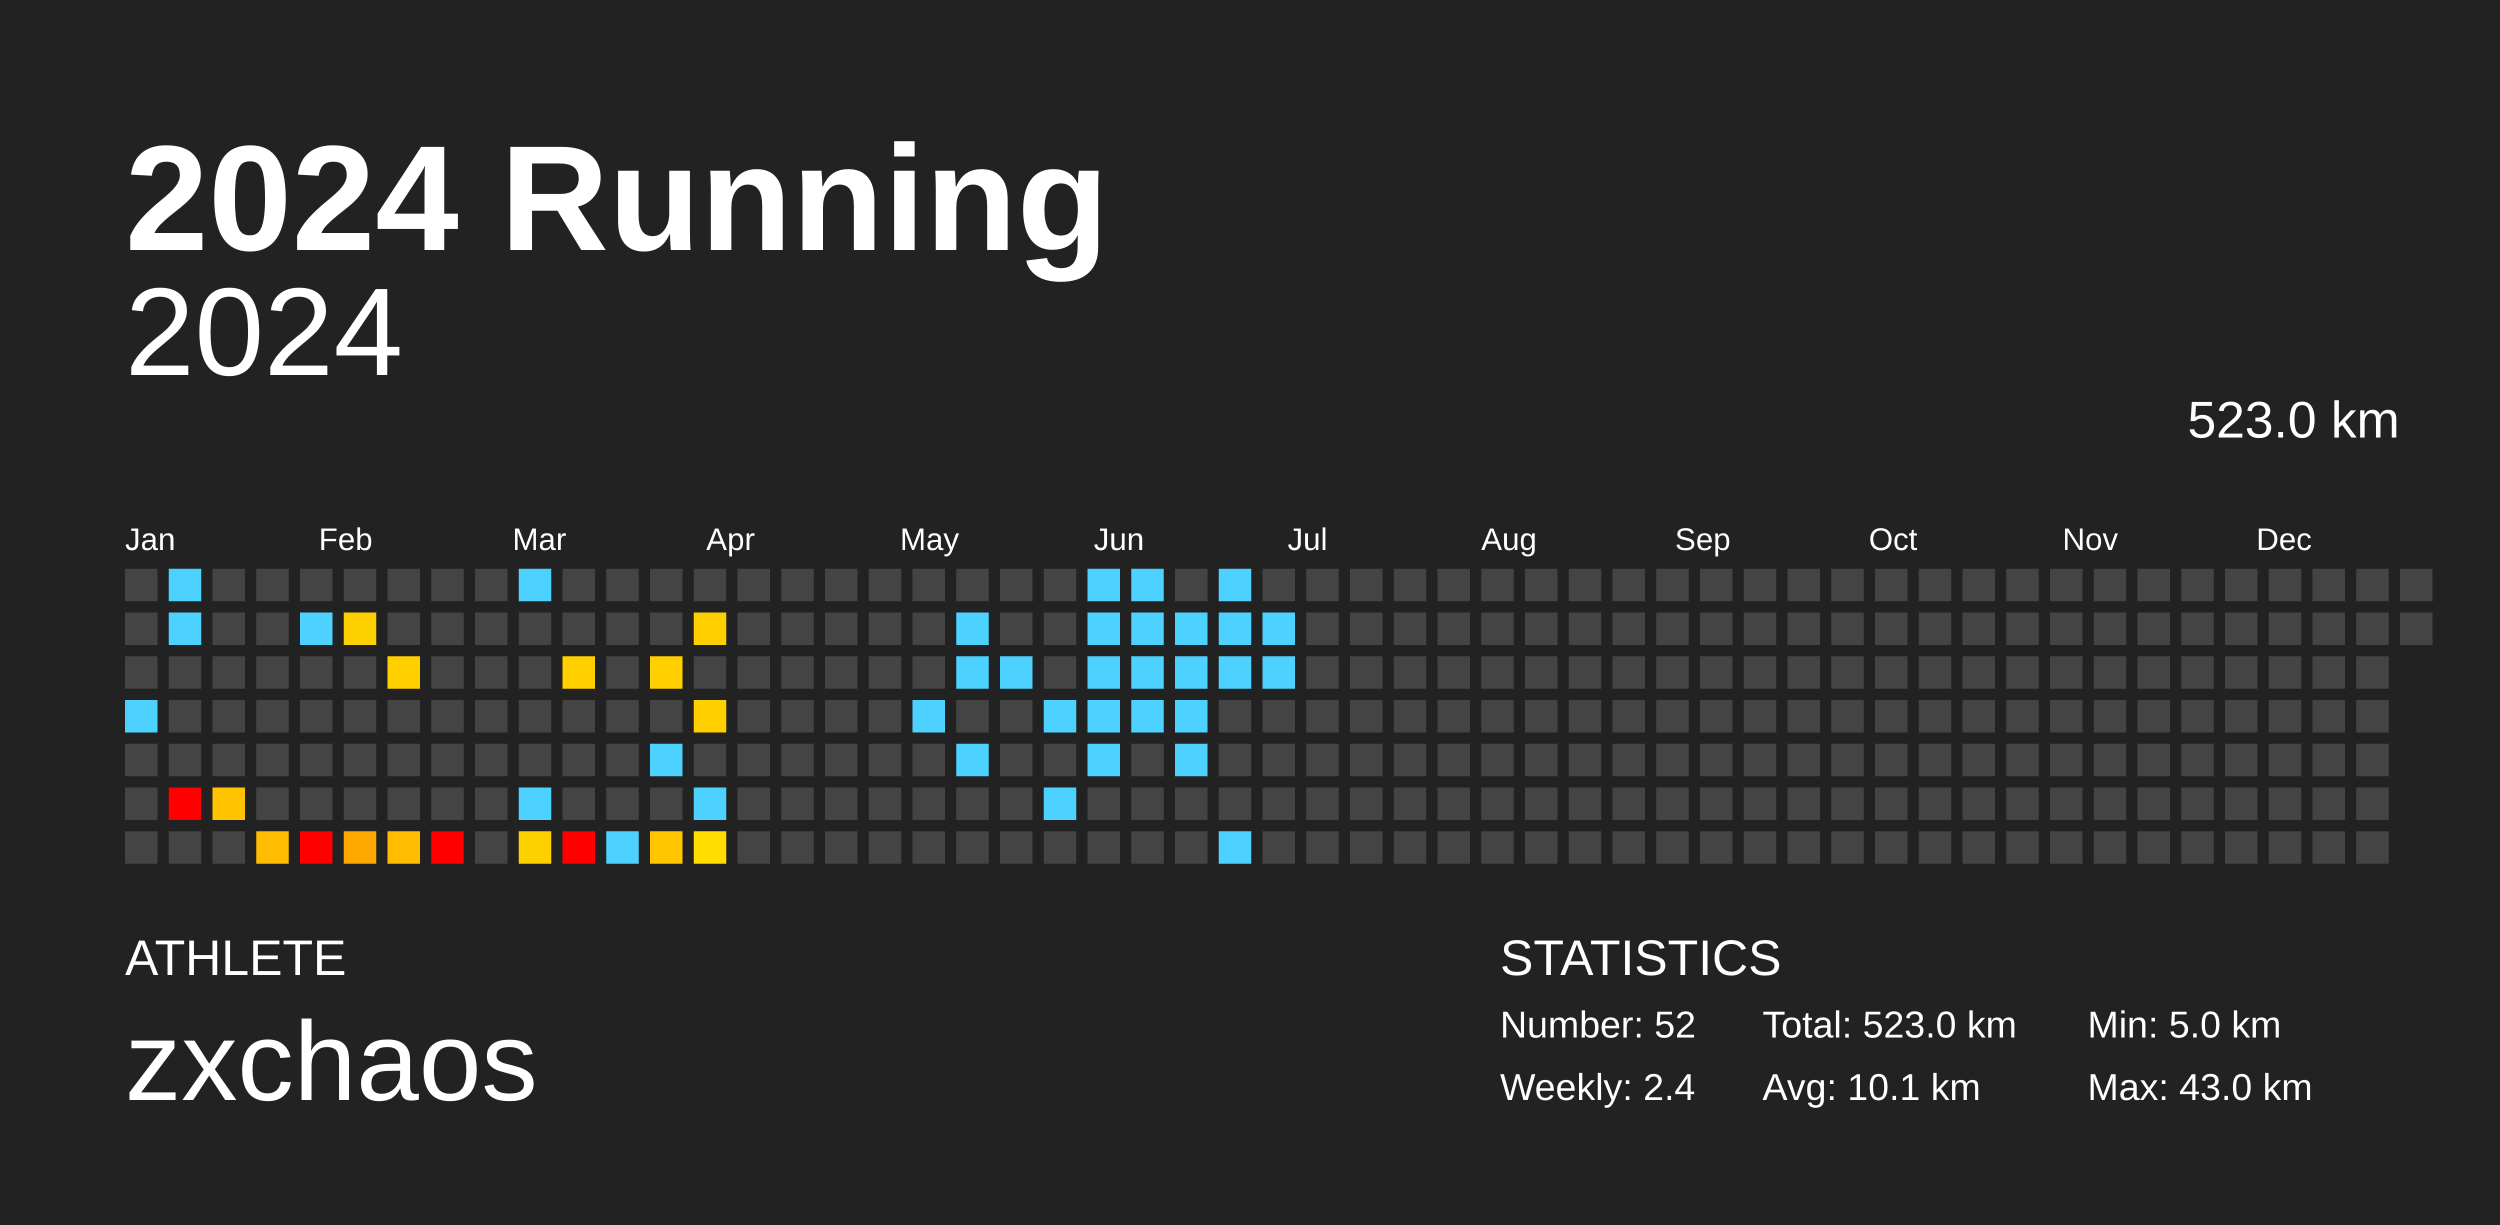
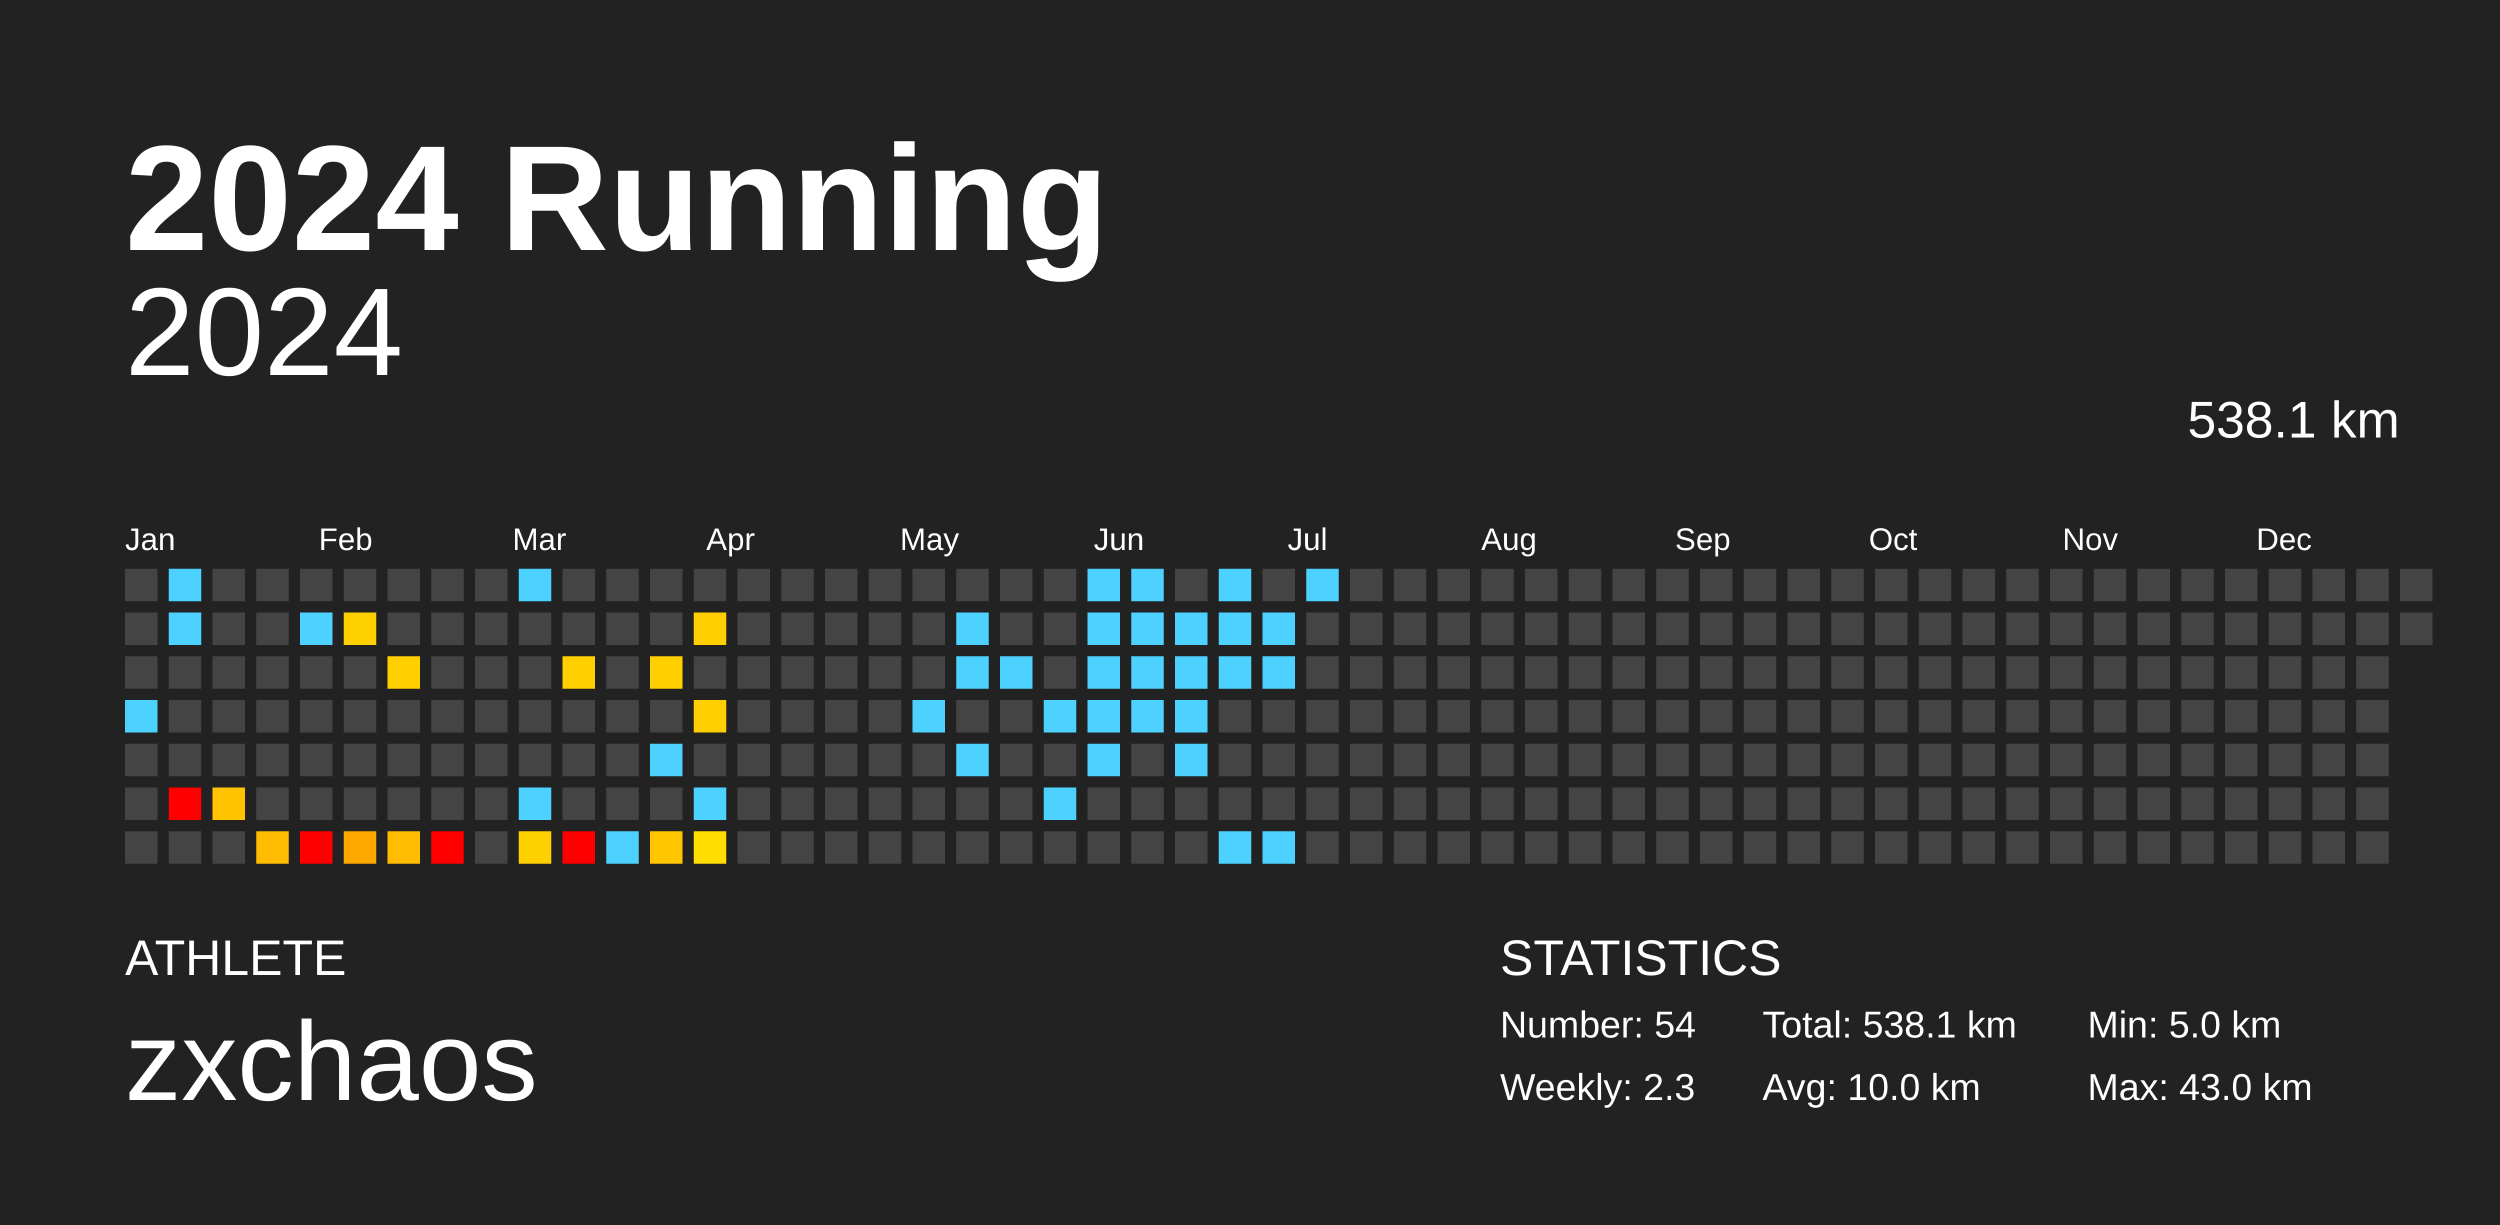
<svg xmlns="http://www.w3.org/2000/svg" baseProfile="full" height="98mm" version="1.1" viewBox="0,0,200,98" width="200mm">
  <defs />
  <rect fill="#222222" height="98" width="200" x="0" y="0" />
  <text fill="#FFFFFF" style="font-size:12px; font-family:Arial; font-weight:bold;" x="10" y="20">2024 Running</text>
  <text fill="#FFFFFF" style="font-size:4px; font-family:Arial" x="10" y="78">ATHLETE</text>
  <text fill="#FFFFFF" style="font-size:9px; font-family:Arial" x="10" y="88">zxchaos</text>
  <text fill="#FFFFFF" style="font-size:4px; font-family:Arial" x="120" y="78">STATISTICS</text>
-   <text fill="#FFFFFF" style="font-size:3px; font-family:Arial" x="120" y="83">Number: 52</text>
-   <text fill="#FFFFFF" style="font-size:3px; font-family:Arial" x="120" y="88">Weekly: 2.4</text>
-   <text fill="#FFFFFF" style="font-size:3px; font-family:Arial" x="141" y="83">Total: 523.0 km</text>
-   <text fill="#FFFFFF" style="font-size:3px; font-family:Arial" x="141" y="88">Avg: 10.1 km</text>
+   <text fill="#FFFFFF" style="font-size:3px; font-family:Arial" x="120" y="83">Number: 54</text>
+   <text fill="#FFFFFF" style="font-size:3px; font-family:Arial" x="120" y="88">Weekly: 2.3</text>
+   <text fill="#FFFFFF" style="font-size:3px; font-family:Arial" x="141" y="83">Total: 538.1 km</text>
+   <text fill="#FFFFFF" style="font-size:3px; font-family:Arial" x="141" y="88">Avg: 10.0 km</text>
  <text fill="#FFFFFF" style="font-size:3px; font-family:Arial" x="167" y="83">Min: 5.0 km</text>
  <text fill="#FFFFFF" style="font-size:3px; font-family:Arial" x="167" y="88">Max: 43.0 km</text>
  <text alignment-baseline="hanging" fill="#FFFFFF" style="font-size:10.0px; font-family:Arial;" x="10" y="30">2024</text>
-   <text alignment-baseline="hanging" fill="#FFFFFF" style="font-size:4.125px; font-family:Arial;" x="175" y="35">523.0 km</text>
+   <text alignment-baseline="hanging" fill="#FFFFFF" style="font-size:4.125px; font-family:Arial;" x="175" y="35">538.1 km</text>
  <text fill="#FFFFFF" style="font-size:2.5px; font-family:Arial" x="10.0" y="44">Jan</text>
  <text fill="#FFFFFF" style="font-size:2.5px; font-family:Arial" x="25.5" y="44">Feb</text>
  <text fill="#FFFFFF" style="font-size:2.5px; font-family:Arial" x="41.0" y="44">Mar</text>
  <text fill="#FFFFFF" style="font-size:2.5px; font-family:Arial" x="56.5" y="44">Apr</text>
  <text fill="#FFFFFF" style="font-size:2.5px; font-family:Arial" x="72.0" y="44">May</text>
  <text fill="#FFFFFF" style="font-size:2.5px; font-family:Arial" x="87.5" y="44">Jun</text>
  <text fill="#FFFFFF" style="font-size:2.5px; font-family:Arial" x="103.0" y="44">Jul</text>
  <text fill="#FFFFFF" style="font-size:2.5px; font-family:Arial" x="118.5" y="44">Aug</text>
  <text fill="#FFFFFF" style="font-size:2.5px; font-family:Arial" x="134.0" y="44">Sep</text>
  <text fill="#FFFFFF" style="font-size:2.5px; font-family:Arial" x="149.5" y="44">Oct</text>
  <text fill="#FFFFFF" style="font-size:2.5px; font-family:Arial" x="165.0" y="44">Nov</text>
  <text fill="#FFFFFF" style="font-size:2.5px; font-family:Arial" x="180.5" y="44">Dec</text>
  <rect fill="#444444" height="2.6" width="2.6" x="10.0" y="45.5" />
  <rect fill="#444444" height="2.6" width="2.6" x="10.0" y="49.0" />
  <rect fill="#444444" height="2.6" width="2.6" x="10.0" y="52.5" />
  <rect fill="#4dd2ff" height="2.6" width="2.6" x="10.0" y="56.0" />
  <rect fill="#444444" height="2.6" width="2.6" x="10.0" y="59.5" />
  <rect fill="#444444" height="2.6" width="2.6" x="10.0" y="63.0" />
  <rect fill="#444444" height="2.6" width="2.6" x="10.0" y="66.5" />
  <rect fill="#4dd2ff" height="2.6" width="2.6" x="13.5" y="45.5" />
  <rect fill="#4dd2ff" height="2.6" width="2.6" x="13.5" y="49.0" />
  <rect fill="#444444" height="2.6" width="2.6" x="13.5" y="52.5" />
  <rect fill="#444444" height="2.6" width="2.6" x="13.5" y="56.0" />
  <rect fill="#444444" height="2.6" width="2.6" x="13.5" y="59.5" />
  <rect fill="red" height="2.6" width="2.6" x="13.5" y="63.0" />
  <rect fill="#444444" height="2.6" width="2.6" x="13.5" y="66.5" />
  <rect fill="#444444" height="2.6" width="2.6" x="17.0" y="45.5" />
  <rect fill="#444444" height="2.6" width="2.6" x="17.0" y="49.0" />
  <rect fill="#444444" height="2.6" width="2.6" x="17.0" y="52.5" />
  <rect fill="#444444" height="2.6" width="2.6" x="17.0" y="56.0" />
  <rect fill="#444444" height="2.6" width="2.6" x="17.0" y="59.5" />
  <rect fill="#ffc300" height="2.6" width="2.6" x="17.0" y="63.0" />
  <rect fill="#444444" height="2.6" width="2.6" x="17.0" y="66.5" />
  <rect fill="#444444" height="2.6" width="2.6" x="20.5" y="45.5" />
  <rect fill="#444444" height="2.6" width="2.6" x="20.5" y="49.0" />
  <rect fill="#444444" height="2.6" width="2.6" x="20.5" y="52.5" />
  <rect fill="#444444" height="2.6" width="2.6" x="20.5" y="56.0" />
  <rect fill="#444444" height="2.6" width="2.6" x="20.5" y="59.5" />
  <rect fill="#444444" height="2.6" width="2.6" x="20.5" y="63.0" />
  <rect fill="#ffbc00" height="2.6" width="2.6" x="20.5" y="66.5" />
  <rect fill="#444444" height="2.6" width="2.6" x="24.0" y="45.5" />
  <rect fill="#4dd2ff" height="2.6" width="2.6" x="24.0" y="49.0" />
  <rect fill="#444444" height="2.6" width="2.6" x="24.0" y="52.5" />
  <rect fill="#444444" height="2.6" width="2.6" x="24.0" y="56.0" />
  <rect fill="#444444" height="2.6" width="2.6" x="24.0" y="59.5" />
  <rect fill="#444444" height="2.6" width="2.6" x="24.0" y="63.0" />
  <rect fill="red" height="2.6" width="2.6" x="24.0" y="66.5" />
  <rect fill="#444444" height="2.6" width="2.6" x="27.5" y="45.5" />
  <rect fill="#ffd000" height="2.6" width="2.6" x="27.5" y="49.0" />
  <rect fill="#444444" height="2.6" width="2.6" x="27.5" y="52.5" />
  <rect fill="#444444" height="2.6" width="2.6" x="27.5" y="56.0" />
  <rect fill="#444444" height="2.6" width="2.6" x="27.5" y="59.5" />
  <rect fill="#444444" height="2.6" width="2.6" x="27.5" y="63.0" />
  <rect fill="#ffa800" height="2.6" width="2.6" x="27.5" y="66.5" />
  <rect fill="#444444" height="2.6" width="2.6" x="31.0" y="45.5" />
  <rect fill="#444444" height="2.6" width="2.6" x="31.0" y="49.0" />
  <rect fill="#ffcf00" height="2.6" width="2.6" x="31.0" y="52.5" />
  <rect fill="#444444" height="2.6" width="2.6" x="31.0" y="56.0" />
  <rect fill="#444444" height="2.6" width="2.6" x="31.0" y="59.5" />
  <rect fill="#444444" height="2.6" width="2.6" x="31.0" y="63.0" />
  <rect fill="#ffbc00" height="2.6" width="2.6" x="31.0" y="66.5" />
  <rect fill="#444444" height="2.6" width="2.6" x="34.5" y="45.5" />
  <rect fill="#444444" height="2.6" width="2.6" x="34.5" y="49.0" />
  <rect fill="#444444" height="2.6" width="2.6" x="34.5" y="52.5" />
  <rect fill="#444444" height="2.6" width="2.6" x="34.5" y="56.0" />
  <rect fill="#444444" height="2.6" width="2.6" x="34.5" y="59.5" />
  <rect fill="#444444" height="2.6" width="2.6" x="34.5" y="63.0" />
  <rect fill="red" height="2.6" width="2.6" x="34.5" y="66.5" />
  <rect fill="#444444" height="2.6" width="2.6" x="38.0" y="45.5" />
  <rect fill="#444444" height="2.6" width="2.6" x="38.0" y="49.0" />
  <rect fill="#444444" height="2.6" width="2.6" x="38.0" y="52.5" />
  <rect fill="#444444" height="2.6" width="2.6" x="38.0" y="56.0" />
  <rect fill="#444444" height="2.6" width="2.6" x="38.0" y="59.5" />
  <rect fill="#444444" height="2.6" width="2.6" x="38.0" y="63.0" />
  <rect fill="#444444" height="2.6" width="2.6" x="38.0" y="66.5" />
  <rect fill="#4dd2ff" height="2.6" width="2.6" x="41.5" y="45.5" />
  <rect fill="#444444" height="2.6" width="2.6" x="41.5" y="49.0" />
  <rect fill="#444444" height="2.6" width="2.6" x="41.5" y="52.5" />
  <rect fill="#444444" height="2.6" width="2.6" x="41.5" y="56.0" />
  <rect fill="#444444" height="2.6" width="2.6" x="41.5" y="59.5" />
  <rect fill="#4dd2ff" height="2.6" width="2.6" x="41.5" y="63.0" />
  <rect fill="#ffd000" height="2.6" width="2.6" x="41.5" y="66.5" />
  <rect fill="#444444" height="2.6" width="2.6" x="45.0" y="45.5" />
  <rect fill="#444444" height="2.6" width="2.6" x="45.0" y="49.0" />
  <rect fill="#ffcf00" height="2.6" width="2.6" x="45.0" y="52.5" />
  <rect fill="#444444" height="2.6" width="2.6" x="45.0" y="56.0" />
  <rect fill="#444444" height="2.6" width="2.6" x="45.0" y="59.5" />
  <rect fill="#444444" height="2.6" width="2.6" x="45.0" y="63.0" />
  <rect fill="red" height="2.6" width="2.6" x="45.0" y="66.5" />
  <rect fill="#444444" height="2.6" width="2.6" x="48.5" y="45.5" />
  <rect fill="#444444" height="2.6" width="2.6" x="48.5" y="49.0" />
  <rect fill="#444444" height="2.6" width="2.6" x="48.5" y="52.5" />
  <rect fill="#444444" height="2.6" width="2.6" x="48.5" y="56.0" />
  <rect fill="#444444" height="2.6" width="2.6" x="48.5" y="59.5" />
  <rect fill="#444444" height="2.6" width="2.6" x="48.5" y="63.0" />
  <rect fill="#4dd2ff" height="2.6" width="2.6" x="48.5" y="66.5" />
  <rect fill="#444444" height="2.6" width="2.6" x="52.0" y="45.5" />
  <rect fill="#444444" height="2.6" width="2.6" x="52.0" y="49.0" />
  <rect fill="#ffcf00" height="2.6" width="2.6" x="52.0" y="52.5" />
  <rect fill="#444444" height="2.6" width="2.6" x="52.0" y="56.0" />
  <rect fill="#4dd2ff" height="2.6" width="2.6" x="52.0" y="59.5" />
  <rect fill="#444444" height="2.6" width="2.6" x="52.0" y="63.0" />
  <rect fill="#ffc600" height="2.6" width="2.6" x="52.0" y="66.5" />
  <rect fill="#444444" height="2.6" width="2.6" x="55.5" y="45.5" />
  <rect fill="#ffcf00" height="2.6" width="2.6" x="55.5" y="49.0" />
  <rect fill="#444444" height="2.6" width="2.6" x="55.5" y="52.5" />
  <rect fill="#ffcf00" height="2.6" width="2.6" x="55.5" y="56.0" />
  <rect fill="#444444" height="2.6" width="2.6" x="55.5" y="59.5" />
  <rect fill="#4dd2ff" height="2.6" width="2.6" x="55.5" y="63.0" />
  <rect fill="#ffdd00" height="2.6" width="2.6" x="55.5" y="66.5" />
  <rect fill="#444444" height="2.6" width="2.6" x="59.0" y="45.5" />
  <rect fill="#444444" height="2.6" width="2.6" x="59.0" y="49.0" />
  <rect fill="#444444" height="2.6" width="2.6" x="59.0" y="52.5" />
  <rect fill="#444444" height="2.6" width="2.6" x="59.0" y="56.0" />
  <rect fill="#444444" height="2.6" width="2.6" x="59.0" y="59.5" />
  <rect fill="#444444" height="2.6" width="2.6" x="59.0" y="63.0" />
  <rect fill="#444444" height="2.6" width="2.6" x="59.0" y="66.5" />
  <rect fill="#444444" height="2.6" width="2.6" x="62.5" y="45.5" />
  <rect fill="#444444" height="2.6" width="2.6" x="62.5" y="49.0" />
  <rect fill="#444444" height="2.6" width="2.6" x="62.5" y="52.5" />
  <rect fill="#444444" height="2.6" width="2.6" x="62.5" y="56.0" />
  <rect fill="#444444" height="2.6" width="2.6" x="62.5" y="59.5" />
  <rect fill="#444444" height="2.6" width="2.6" x="62.5" y="63.0" />
  <rect fill="#444444" height="2.6" width="2.6" x="62.5" y="66.5" />
  <rect fill="#444444" height="2.6" width="2.6" x="66.0" y="45.5" />
  <rect fill="#444444" height="2.6" width="2.6" x="66.0" y="49.0" />
  <rect fill="#444444" height="2.6" width="2.6" x="66.0" y="52.5" />
  <rect fill="#444444" height="2.6" width="2.6" x="66.0" y="56.0" />
  <rect fill="#444444" height="2.6" width="2.6" x="66.0" y="59.5" />
  <rect fill="#444444" height="2.6" width="2.6" x="66.0" y="63.0" />
  <rect fill="#444444" height="2.6" width="2.6" x="66.0" y="66.5" />
  <rect fill="#444444" height="2.6" width="2.6" x="69.5" y="45.5" />
  <rect fill="#444444" height="2.6" width="2.6" x="69.5" y="49.0" />
  <rect fill="#444444" height="2.6" width="2.6" x="69.5" y="52.5" />
  <rect fill="#444444" height="2.6" width="2.6" x="69.5" y="56.0" />
  <rect fill="#444444" height="2.6" width="2.6" x="69.5" y="59.5" />
  <rect fill="#444444" height="2.6" width="2.6" x="69.5" y="63.0" />
  <rect fill="#444444" height="2.6" width="2.6" x="69.5" y="66.5" />
  <rect fill="#444444" height="2.6" width="2.6" x="73.0" y="45.5" />
  <rect fill="#444444" height="2.6" width="2.6" x="73.0" y="49.0" />
  <rect fill="#444444" height="2.6" width="2.6" x="73.0" y="52.5" />
  <rect fill="#4dd2ff" height="2.6" width="2.6" x="73.0" y="56.0" />
  <rect fill="#444444" height="2.6" width="2.6" x="73.0" y="59.5" />
  <rect fill="#444444" height="2.6" width="2.6" x="73.0" y="63.0" />
  <rect fill="#444444" height="2.6" width="2.6" x="73.0" y="66.5" />
  <rect fill="#444444" height="2.6" width="2.6" x="76.5" y="45.5" />
  <rect fill="#4dd2ff" height="2.6" width="2.6" x="76.5" y="49.0" />
  <rect fill="#4dd2ff" height="2.6" width="2.6" x="76.5" y="52.5" />
  <rect fill="#444444" height="2.6" width="2.6" x="76.5" y="56.0" />
  <rect fill="#4dd2ff" height="2.6" width="2.6" x="76.5" y="59.5" />
  <rect fill="#444444" height="2.6" width="2.6" x="76.5" y="63.0" />
  <rect fill="#444444" height="2.6" width="2.6" x="76.5" y="66.5" />
  <rect fill="#444444" height="2.6" width="2.6" x="80.0" y="45.5" />
  <rect fill="#444444" height="2.6" width="2.6" x="80.0" y="49.0" />
  <rect fill="#4dd2ff" height="2.6" width="2.6" x="80.0" y="52.5" />
  <rect fill="#444444" height="2.6" width="2.6" x="80.0" y="56.0" />
  <rect fill="#444444" height="2.6" width="2.6" x="80.0" y="59.5" />
  <rect fill="#444444" height="2.6" width="2.6" x="80.0" y="63.0" />
  <rect fill="#444444" height="2.6" width="2.6" x="80.0" y="66.5" />
  <rect fill="#444444" height="2.6" width="2.6" x="83.5" y="45.5" />
  <rect fill="#444444" height="2.6" width="2.6" x="83.5" y="49.0" />
  <rect fill="#444444" height="2.6" width="2.6" x="83.5" y="52.5" />
  <rect fill="#4dd2ff" height="2.6" width="2.6" x="83.5" y="56.0" />
  <rect fill="#444444" height="2.6" width="2.6" x="83.5" y="59.5" />
  <rect fill="#4dd2ff" height="2.6" width="2.6" x="83.5" y="63.0" />
  <rect fill="#444444" height="2.6" width="2.6" x="83.5" y="66.5" />
  <rect fill="#4dd2ff" height="2.6" width="2.6" x="87.0" y="45.5" />
  <rect fill="#4dd2ff" height="2.6" width="2.6" x="87.0" y="49.0" />
  <rect fill="#4dd2ff" height="2.6" width="2.6" x="87.0" y="52.5" />
  <rect fill="#4dd2ff" height="2.6" width="2.6" x="87.0" y="56.0" />
  <rect fill="#4dd2ff" height="2.6" width="2.6" x="87.0" y="59.5" />
  <rect fill="#444444" height="2.6" width="2.6" x="87.0" y="63.0" />
  <rect fill="#444444" height="2.6" width="2.6" x="87.0" y="66.5" />
  <rect fill="#4dd2ff" height="2.6" width="2.6" x="90.5" y="45.5" />
  <rect fill="#4dd2ff" height="2.6" width="2.6" x="90.5" y="49.0" />
  <rect fill="#4dd2ff" height="2.6" width="2.6" x="90.5" y="52.5" />
  <rect fill="#4dd2ff" height="2.6" width="2.6" x="90.5" y="56.0" />
  <rect fill="#444444" height="2.6" width="2.6" x="90.5" y="59.5" />
  <rect fill="#444444" height="2.6" width="2.6" x="90.5" y="63.0" />
  <rect fill="#444444" height="2.6" width="2.6" x="90.5" y="66.5" />
  <rect fill="#444444" height="2.6" width="2.6" x="94.0" y="45.5" />
  <rect fill="#4dd2ff" height="2.6" width="2.6" x="94.0" y="49.0" />
  <rect fill="#4dd2ff" height="2.6" width="2.6" x="94.0" y="52.5" />
  <rect fill="#4dd2ff" height="2.6" width="2.6" x="94.0" y="56.0" />
  <rect fill="#4dd2ff" height="2.6" width="2.6" x="94.0" y="59.5" />
  <rect fill="#444444" height="2.6" width="2.6" x="94.0" y="63.0" />
  <rect fill="#444444" height="2.6" width="2.6" x="94.0" y="66.5" />
  <rect fill="#4dd2ff" height="2.6" width="2.6" x="97.5" y="45.5" />
  <rect fill="#4dd2ff" height="2.6" width="2.6" x="97.5" y="49.0" />
  <rect fill="#4dd2ff" height="2.6" width="2.6" x="97.5" y="52.5" />
  <rect fill="#444444" height="2.6" width="2.6" x="97.5" y="56.0" />
  <rect fill="#444444" height="2.6" width="2.6" x="97.5" y="59.5" />
  <rect fill="#444444" height="2.6" width="2.6" x="97.5" y="63.0" />
  <rect fill="#4dd2ff" height="2.6" width="2.6" x="97.5" y="66.5" />
  <rect fill="#444444" height="2.6" width="2.6" x="101.0" y="45.5" />
  <rect fill="#4dd2ff" height="2.6" width="2.6" x="101.0" y="49.0" />
  <rect fill="#4dd2ff" height="2.6" width="2.6" x="101.0" y="52.5" />
  <rect fill="#444444" height="2.6" width="2.6" x="101.0" y="56.0" />
  <rect fill="#444444" height="2.6" width="2.6" x="101.0" y="59.5" />
  <rect fill="#444444" height="2.6" width="2.6" x="101.0" y="63.0" />
-   <rect fill="#444444" height="2.6" width="2.6" x="101.0" y="66.5" />
-   <rect fill="#444444" height="2.6" width="2.6" x="104.5" y="45.5" />
+   <rect fill="#4dd2ff" height="2.6" width="2.6" x="101.0" y="66.5" />
+   <rect fill="#4dd2ff" height="2.6" width="2.6" x="104.5" y="45.5" />
  <rect fill="#444444" height="2.6" width="2.6" x="104.5" y="49.0" />
  <rect fill="#444444" height="2.6" width="2.6" x="104.5" y="52.5" />
  <rect fill="#444444" height="2.6" width="2.6" x="104.5" y="56.0" />
  <rect fill="#444444" height="2.6" width="2.6" x="104.5" y="59.5" />
  <rect fill="#444444" height="2.6" width="2.6" x="104.5" y="63.0" />
  <rect fill="#444444" height="2.6" width="2.6" x="104.5" y="66.5" />
  <rect fill="#444444" height="2.6" width="2.6" x="108.0" y="45.5" />
  <rect fill="#444444" height="2.6" width="2.6" x="108.0" y="49.0" />
  <rect fill="#444444" height="2.6" width="2.6" x="108.0" y="52.5" />
  <rect fill="#444444" height="2.6" width="2.6" x="108.0" y="56.0" />
  <rect fill="#444444" height="2.6" width="2.6" x="108.0" y="59.5" />
  <rect fill="#444444" height="2.6" width="2.6" x="108.0" y="63.0" />
  <rect fill="#444444" height="2.6" width="2.6" x="108.0" y="66.5" />
  <rect fill="#444444" height="2.6" width="2.6" x="111.5" y="45.5" />
  <rect fill="#444444" height="2.6" width="2.6" x="111.5" y="49.0" />
  <rect fill="#444444" height="2.6" width="2.6" x="111.5" y="52.5" />
  <rect fill="#444444" height="2.6" width="2.6" x="111.5" y="56.0" />
  <rect fill="#444444" height="2.6" width="2.6" x="111.5" y="59.5" />
  <rect fill="#444444" height="2.6" width="2.6" x="111.5" y="63.0" />
  <rect fill="#444444" height="2.6" width="2.6" x="111.5" y="66.5" />
  <rect fill="#444444" height="2.6" width="2.6" x="115.0" y="45.5" />
  <rect fill="#444444" height="2.6" width="2.6" x="115.0" y="49.0" />
  <rect fill="#444444" height="2.6" width="2.6" x="115.0" y="52.5" />
  <rect fill="#444444" height="2.6" width="2.6" x="115.0" y="56.0" />
  <rect fill="#444444" height="2.6" width="2.6" x="115.0" y="59.5" />
  <rect fill="#444444" height="2.6" width="2.6" x="115.0" y="63.0" />
  <rect fill="#444444" height="2.6" width="2.6" x="115.0" y="66.5" />
  <rect fill="#444444" height="2.6" width="2.6" x="118.5" y="45.5" />
  <rect fill="#444444" height="2.6" width="2.6" x="118.5" y="49.0" />
  <rect fill="#444444" height="2.6" width="2.6" x="118.5" y="52.5" />
  <rect fill="#444444" height="2.6" width="2.6" x="118.5" y="56.0" />
  <rect fill="#444444" height="2.6" width="2.6" x="118.5" y="59.5" />
  <rect fill="#444444" height="2.6" width="2.6" x="118.5" y="63.0" />
  <rect fill="#444444" height="2.6" width="2.6" x="118.5" y="66.5" />
  <rect fill="#444444" height="2.6" width="2.6" x="122.0" y="45.5" />
  <rect fill="#444444" height="2.6" width="2.6" x="122.0" y="49.0" />
  <rect fill="#444444" height="2.6" width="2.6" x="122.0" y="52.5" />
  <rect fill="#444444" height="2.6" width="2.6" x="122.0" y="56.0" />
  <rect fill="#444444" height="2.6" width="2.6" x="122.0" y="59.5" />
  <rect fill="#444444" height="2.6" width="2.6" x="122.0" y="63.0" />
  <rect fill="#444444" height="2.6" width="2.6" x="122.0" y="66.5" />
  <rect fill="#444444" height="2.6" width="2.6" x="125.5" y="45.5" />
  <rect fill="#444444" height="2.6" width="2.6" x="125.5" y="49.0" />
  <rect fill="#444444" height="2.6" width="2.6" x="125.5" y="52.5" />
  <rect fill="#444444" height="2.6" width="2.6" x="125.5" y="56.0" />
  <rect fill="#444444" height="2.6" width="2.6" x="125.5" y="59.5" />
  <rect fill="#444444" height="2.6" width="2.6" x="125.5" y="63.0" />
  <rect fill="#444444" height="2.6" width="2.6" x="125.5" y="66.5" />
  <rect fill="#444444" height="2.6" width="2.6" x="129.0" y="45.5" />
  <rect fill="#444444" height="2.6" width="2.6" x="129.0" y="49.0" />
  <rect fill="#444444" height="2.6" width="2.6" x="129.0" y="52.5" />
  <rect fill="#444444" height="2.6" width="2.6" x="129.0" y="56.0" />
  <rect fill="#444444" height="2.6" width="2.6" x="129.0" y="59.5" />
  <rect fill="#444444" height="2.6" width="2.6" x="129.0" y="63.0" />
  <rect fill="#444444" height="2.6" width="2.6" x="129.0" y="66.5" />
  <rect fill="#444444" height="2.6" width="2.6" x="132.5" y="45.5" />
  <rect fill="#444444" height="2.6" width="2.6" x="132.5" y="49.0" />
  <rect fill="#444444" height="2.6" width="2.6" x="132.5" y="52.5" />
  <rect fill="#444444" height="2.6" width="2.6" x="132.5" y="56.0" />
  <rect fill="#444444" height="2.6" width="2.6" x="132.5" y="59.5" />
  <rect fill="#444444" height="2.6" width="2.6" x="132.5" y="63.0" />
  <rect fill="#444444" height="2.6" width="2.6" x="132.5" y="66.5" />
  <rect fill="#444444" height="2.6" width="2.6" x="136.0" y="45.5" />
  <rect fill="#444444" height="2.6" width="2.6" x="136.0" y="49.0" />
  <rect fill="#444444" height="2.6" width="2.6" x="136.0" y="52.5" />
  <rect fill="#444444" height="2.6" width="2.6" x="136.0" y="56.0" />
  <rect fill="#444444" height="2.6" width="2.6" x="136.0" y="59.5" />
  <rect fill="#444444" height="2.6" width="2.6" x="136.0" y="63.0" />
  <rect fill="#444444" height="2.6" width="2.6" x="136.0" y="66.5" />
  <rect fill="#444444" height="2.6" width="2.6" x="139.5" y="45.5" />
  <rect fill="#444444" height="2.6" width="2.6" x="139.5" y="49.0" />
  <rect fill="#444444" height="2.6" width="2.6" x="139.5" y="52.5" />
  <rect fill="#444444" height="2.6" width="2.6" x="139.5" y="56.0" />
  <rect fill="#444444" height="2.6" width="2.6" x="139.5" y="59.5" />
  <rect fill="#444444" height="2.6" width="2.6" x="139.5" y="63.0" />
  <rect fill="#444444" height="2.6" width="2.6" x="139.5" y="66.5" />
  <rect fill="#444444" height="2.6" width="2.6" x="143.0" y="45.5" />
  <rect fill="#444444" height="2.6" width="2.6" x="143.0" y="49.0" />
  <rect fill="#444444" height="2.6" width="2.6" x="143.0" y="52.5" />
  <rect fill="#444444" height="2.6" width="2.6" x="143.0" y="56.0" />
  <rect fill="#444444" height="2.6" width="2.6" x="143.0" y="59.5" />
  <rect fill="#444444" height="2.6" width="2.6" x="143.0" y="63.0" />
  <rect fill="#444444" height="2.6" width="2.6" x="143.0" y="66.5" />
  <rect fill="#444444" height="2.6" width="2.6" x="146.5" y="45.5" />
  <rect fill="#444444" height="2.6" width="2.6" x="146.5" y="49.0" />
  <rect fill="#444444" height="2.6" width="2.6" x="146.5" y="52.5" />
  <rect fill="#444444" height="2.6" width="2.6" x="146.5" y="56.0" />
  <rect fill="#444444" height="2.6" width="2.6" x="146.5" y="59.5" />
  <rect fill="#444444" height="2.6" width="2.6" x="146.5" y="63.0" />
  <rect fill="#444444" height="2.6" width="2.6" x="146.5" y="66.5" />
  <rect fill="#444444" height="2.6" width="2.6" x="150.0" y="45.5" />
  <rect fill="#444444" height="2.6" width="2.6" x="150.0" y="49.0" />
  <rect fill="#444444" height="2.6" width="2.6" x="150.0" y="52.5" />
  <rect fill="#444444" height="2.6" width="2.6" x="150.0" y="56.0" />
  <rect fill="#444444" height="2.6" width="2.6" x="150.0" y="59.5" />
  <rect fill="#444444" height="2.6" width="2.6" x="150.0" y="63.0" />
  <rect fill="#444444" height="2.6" width="2.6" x="150.0" y="66.5" />
  <rect fill="#444444" height="2.6" width="2.6" x="153.5" y="45.5" />
  <rect fill="#444444" height="2.6" width="2.6" x="153.5" y="49.0" />
  <rect fill="#444444" height="2.6" width="2.6" x="153.5" y="52.5" />
  <rect fill="#444444" height="2.6" width="2.6" x="153.5" y="56.0" />
  <rect fill="#444444" height="2.6" width="2.6" x="153.5" y="59.5" />
  <rect fill="#444444" height="2.6" width="2.6" x="153.5" y="63.0" />
  <rect fill="#444444" height="2.6" width="2.6" x="153.5" y="66.5" />
  <rect fill="#444444" height="2.6" width="2.6" x="157.0" y="45.5" />
  <rect fill="#444444" height="2.6" width="2.6" x="157.0" y="49.0" />
  <rect fill="#444444" height="2.6" width="2.6" x="157.0" y="52.5" />
  <rect fill="#444444" height="2.6" width="2.6" x="157.0" y="56.0" />
  <rect fill="#444444" height="2.6" width="2.6" x="157.0" y="59.5" />
  <rect fill="#444444" height="2.6" width="2.6" x="157.0" y="63.0" />
  <rect fill="#444444" height="2.6" width="2.6" x="157.0" y="66.5" />
  <rect fill="#444444" height="2.6" width="2.6" x="160.5" y="45.5" />
  <rect fill="#444444" height="2.6" width="2.6" x="160.5" y="49.0" />
  <rect fill="#444444" height="2.6" width="2.6" x="160.5" y="52.5" />
  <rect fill="#444444" height="2.6" width="2.6" x="160.5" y="56.0" />
  <rect fill="#444444" height="2.6" width="2.6" x="160.5" y="59.5" />
  <rect fill="#444444" height="2.6" width="2.6" x="160.5" y="63.0" />
  <rect fill="#444444" height="2.6" width="2.6" x="160.5" y="66.5" />
  <rect fill="#444444" height="2.6" width="2.6" x="164.0" y="45.5" />
  <rect fill="#444444" height="2.6" width="2.6" x="164.0" y="49.0" />
  <rect fill="#444444" height="2.6" width="2.6" x="164.0" y="52.5" />
  <rect fill="#444444" height="2.6" width="2.6" x="164.0" y="56.0" />
  <rect fill="#444444" height="2.6" width="2.6" x="164.0" y="59.5" />
  <rect fill="#444444" height="2.6" width="2.6" x="164.0" y="63.0" />
  <rect fill="#444444" height="2.6" width="2.6" x="164.0" y="66.5" />
  <rect fill="#444444" height="2.6" width="2.6" x="167.5" y="45.5" />
  <rect fill="#444444" height="2.6" width="2.6" x="167.5" y="49.0" />
  <rect fill="#444444" height="2.6" width="2.6" x="167.5" y="52.5" />
  <rect fill="#444444" height="2.6" width="2.6" x="167.5" y="56.0" />
  <rect fill="#444444" height="2.6" width="2.6" x="167.5" y="59.5" />
  <rect fill="#444444" height="2.6" width="2.6" x="167.5" y="63.0" />
  <rect fill="#444444" height="2.6" width="2.6" x="167.5" y="66.5" />
  <rect fill="#444444" height="2.6" width="2.6" x="171.0" y="45.5" />
  <rect fill="#444444" height="2.6" width="2.6" x="171.0" y="49.0" />
  <rect fill="#444444" height="2.6" width="2.6" x="171.0" y="52.5" />
  <rect fill="#444444" height="2.6" width="2.6" x="171.0" y="56.0" />
  <rect fill="#444444" height="2.6" width="2.6" x="171.0" y="59.5" />
  <rect fill="#444444" height="2.6" width="2.6" x="171.0" y="63.0" />
  <rect fill="#444444" height="2.6" width="2.6" x="171.0" y="66.5" />
  <rect fill="#444444" height="2.6" width="2.6" x="174.5" y="45.5" />
  <rect fill="#444444" height="2.6" width="2.6" x="174.5" y="49.0" />
  <rect fill="#444444" height="2.6" width="2.6" x="174.5" y="52.5" />
  <rect fill="#444444" height="2.6" width="2.6" x="174.5" y="56.0" />
  <rect fill="#444444" height="2.6" width="2.6" x="174.5" y="59.5" />
  <rect fill="#444444" height="2.6" width="2.6" x="174.5" y="63.0" />
  <rect fill="#444444" height="2.6" width="2.6" x="174.5" y="66.5" />
  <rect fill="#444444" height="2.6" width="2.6" x="178.0" y="45.5" />
  <rect fill="#444444" height="2.6" width="2.6" x="178.0" y="49.0" />
  <rect fill="#444444" height="2.6" width="2.6" x="178.0" y="52.5" />
  <rect fill="#444444" height="2.6" width="2.6" x="178.0" y="56.0" />
  <rect fill="#444444" height="2.6" width="2.6" x="178.0" y="59.5" />
  <rect fill="#444444" height="2.6" width="2.6" x="178.0" y="63.0" />
  <rect fill="#444444" height="2.6" width="2.6" x="178.0" y="66.5" />
  <rect fill="#444444" height="2.6" width="2.6" x="181.5" y="45.5" />
  <rect fill="#444444" height="2.6" width="2.6" x="181.5" y="49.0" />
  <rect fill="#444444" height="2.6" width="2.6" x="181.5" y="52.5" />
  <rect fill="#444444" height="2.6" width="2.6" x="181.5" y="56.0" />
  <rect fill="#444444" height="2.6" width="2.6" x="181.5" y="59.5" />
  <rect fill="#444444" height="2.6" width="2.6" x="181.5" y="63.0" />
  <rect fill="#444444" height="2.6" width="2.6" x="181.5" y="66.5" />
  <rect fill="#444444" height="2.6" width="2.6" x="185.0" y="45.5" />
  <rect fill="#444444" height="2.6" width="2.6" x="185.0" y="49.0" />
  <rect fill="#444444" height="2.6" width="2.6" x="185.0" y="52.5" />
  <rect fill="#444444" height="2.6" width="2.6" x="185.0" y="56.0" />
  <rect fill="#444444" height="2.6" width="2.6" x="185.0" y="59.5" />
  <rect fill="#444444" height="2.6" width="2.6" x="185.0" y="63.0" />
  <rect fill="#444444" height="2.6" width="2.6" x="185.0" y="66.5" />
  <rect fill="#444444" height="2.6" width="2.6" x="188.5" y="45.5" />
  <rect fill="#444444" height="2.6" width="2.6" x="188.5" y="49.0" />
  <rect fill="#444444" height="2.6" width="2.6" x="188.5" y="52.5" />
  <rect fill="#444444" height="2.6" width="2.6" x="188.5" y="56.0" />
  <rect fill="#444444" height="2.6" width="2.6" x="188.5" y="59.5" />
  <rect fill="#444444" height="2.6" width="2.6" x="188.5" y="63.0" />
  <rect fill="#444444" height="2.6" width="2.6" x="188.5" y="66.5" />
  <rect fill="#444444" height="2.6" width="2.6" x="192.0" y="45.5" />
  <rect fill="#444444" height="2.6" width="2.6" x="192.0" y="49.0" />
</svg>
